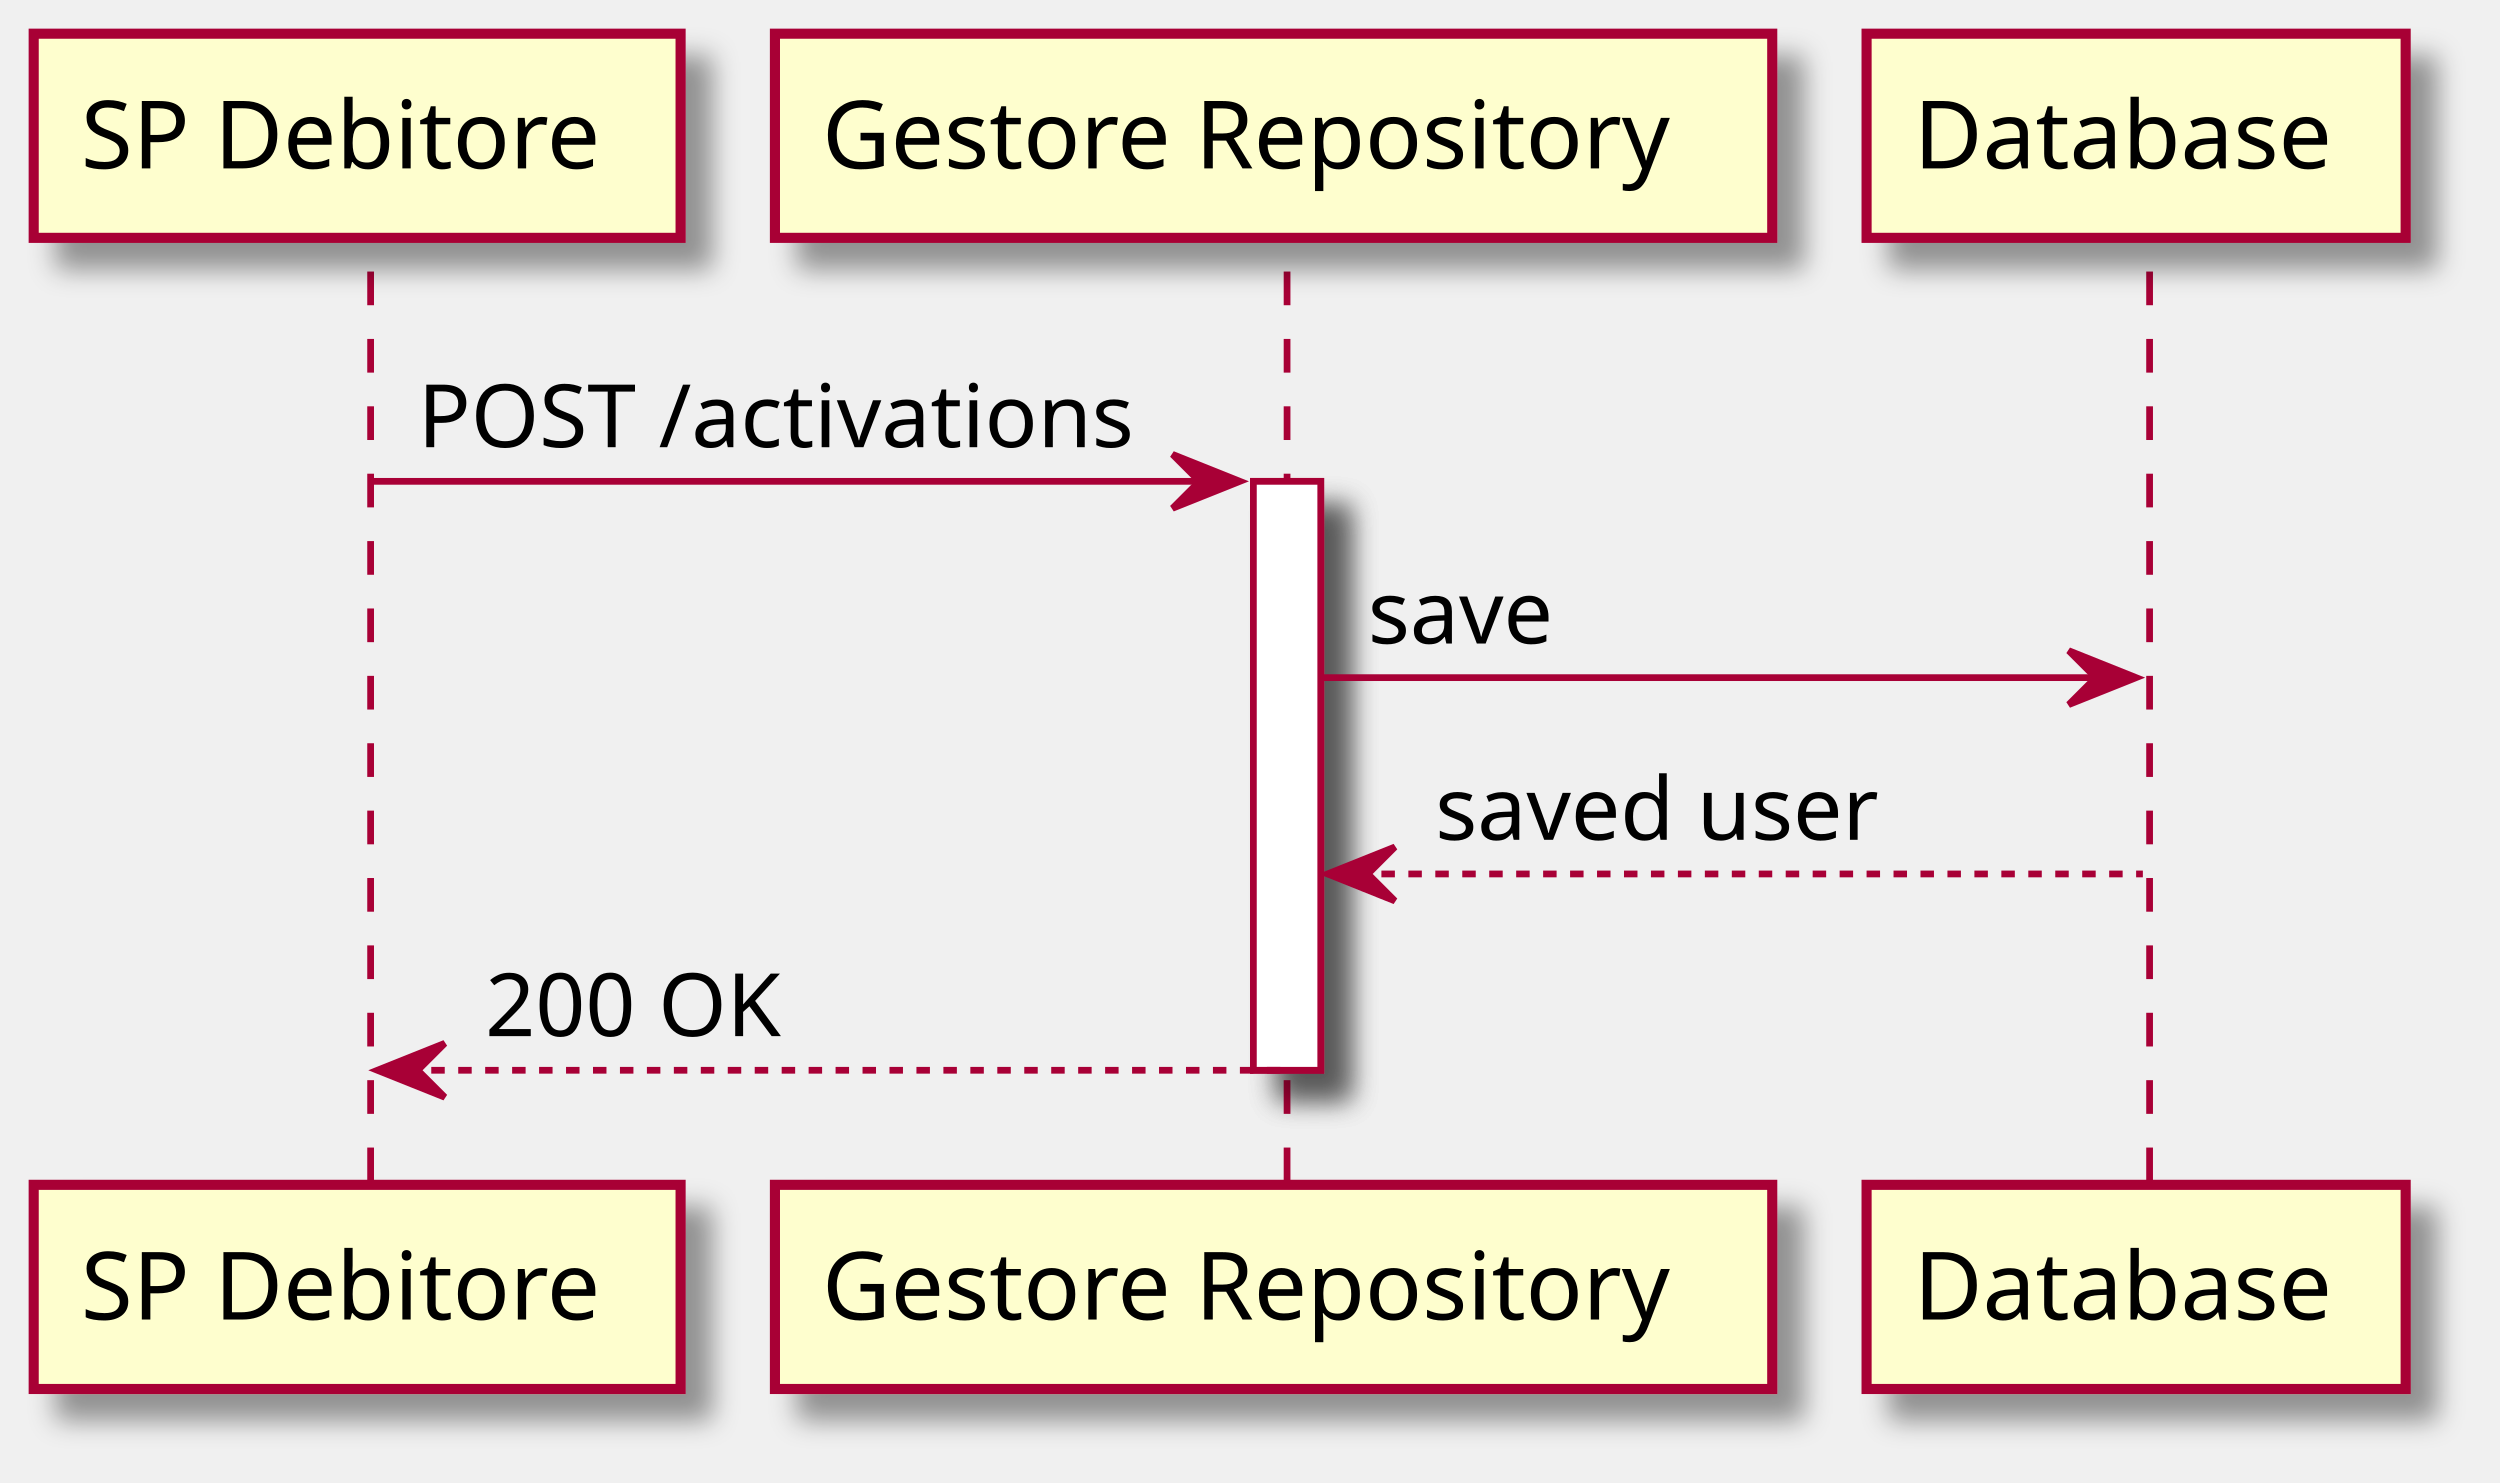
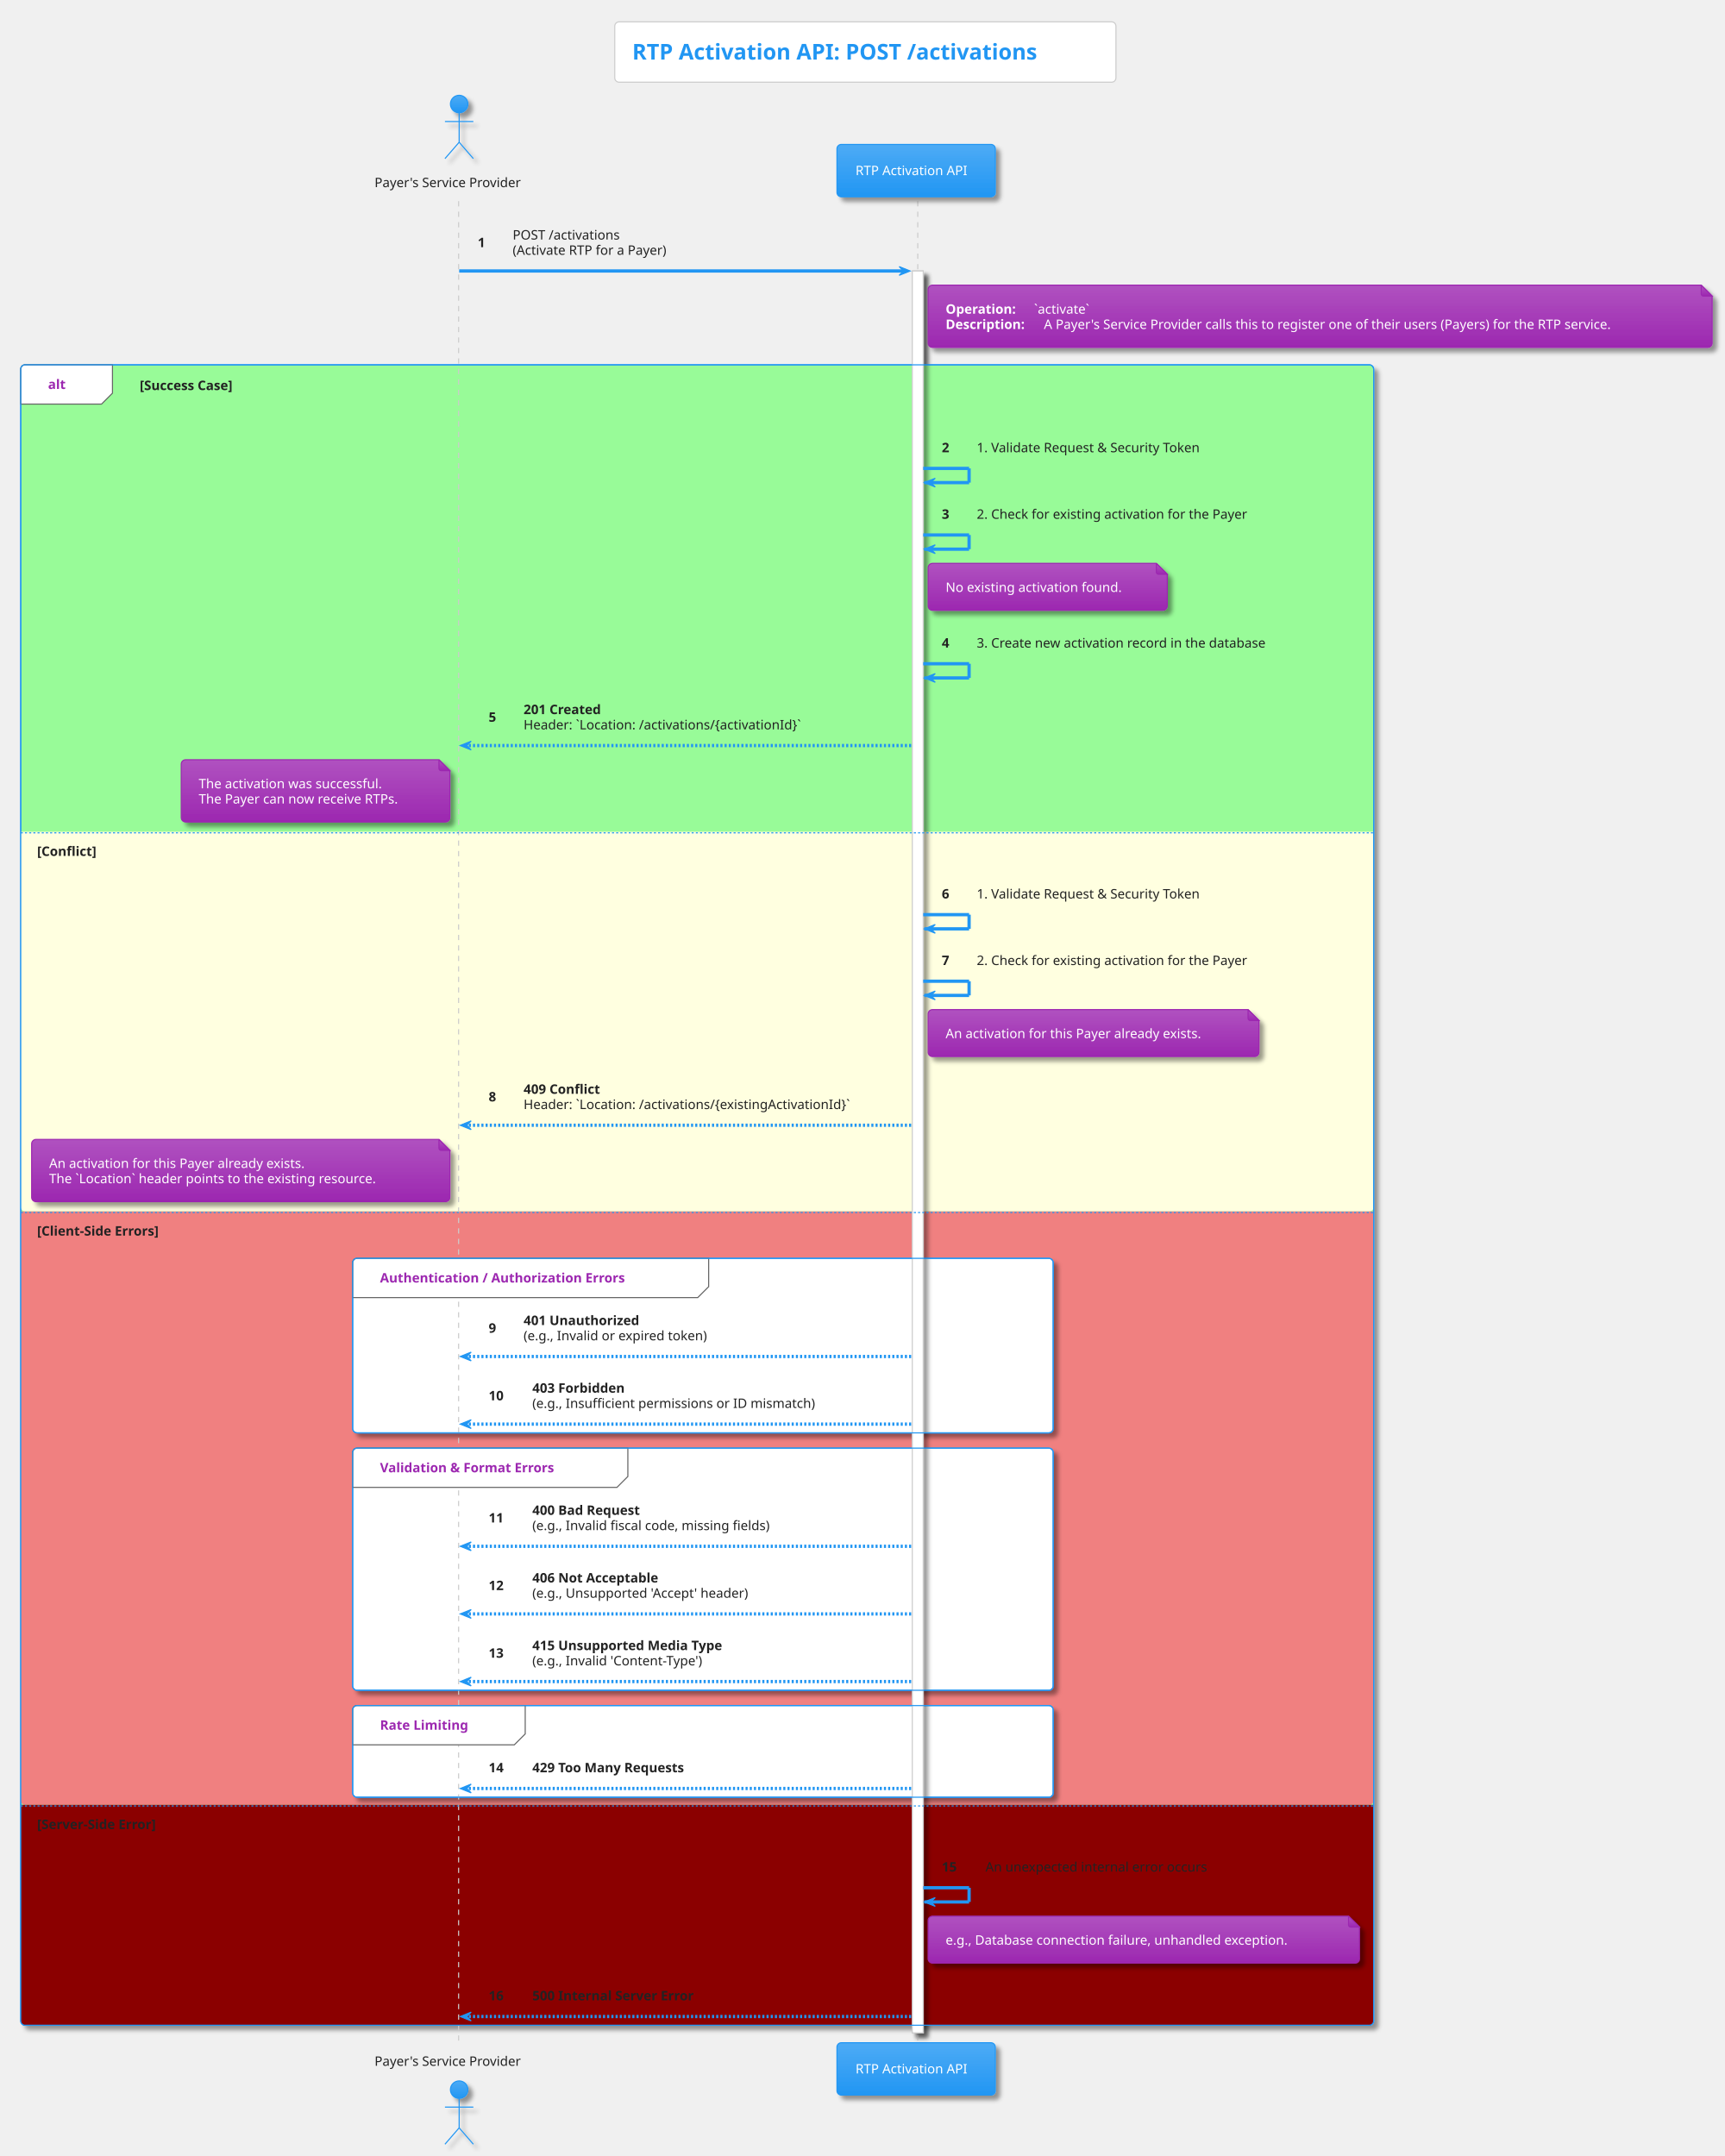
- <svg xmlns="http://www.w3.org/2000/svg" contentStyleType="text/css" height="220px" preserveAspectRatio="none" style="width:371px;height:220px;background:#FFFFFF;" version="1.1" viewBox="0 0 371 220" width="371px" zoomAndPan="magnify">
+ <svg xmlns="http://www.w3.org/2000/svg" contentStyleType="text/css" height="2057.292px" preserveAspectRatio="none" style="width:1645px;height:2057px;" version="1.1" viewBox="0 0 1645 2057" width="1645.833px" zoomAndPan="magnify">
  <defs>
-     <filter height="300%" id="fl8m1fn24t318" width="300%" x="-1" y="-1">
-       <feGaussianBlur result="blurOut" stdDeviation="2.0" />
+     <linearGradient id="g1karzodik5nb50" x1="50%" x2="50%" y1="0%" y2="100%">
+       <stop offset="0%" stop-color="#FFFFFF" />
+       <stop offset="100%" stop-color="#FFFFFF" />
+     </linearGradient>
+     <filter height="300%" id="f1karzodik5nb5" width="300%" x="-1" y="-1">
+       <feGaussianBlur result="blurOut" stdDeviation="2.083" />
      <feColorMatrix in="blurOut" result="blurOut2" type="matrix" values="0 0 0 0 0 0 0 0 0 0 0 0 0 0 0 0 0 0 .4 0" />
-       <feOffset dx="4.0" dy="4.0" in="blurOut2" result="blurOut3" />
+       <feOffset dx="4.167" dy="4.167" in="blurOut2" result="blurOut3" />
      <feBlend in="SourceGraphic" in2="blurOut3" mode="normal" />
    </filter>
+     <linearGradient id="g1karzodik5nb51" x1="50%" x2="50%" y1="0%" y2="100%">
+       <stop offset="0%" stop-color="#4DABF5" />
+       <stop offset="100%" stop-color="#2196F3" />
+     </linearGradient>
+     <linearGradient id="g1karzodik5nb52" x1="50%" x2="50%" y1="0%" y2="100%">
+       <stop offset="0%" stop-color="#B052C0" />
+       <stop offset="100%" stop-color="#9C27B0" />
+     </linearGradient>
  </defs>
  <g>
-     <rect fill="#FFFFFF" filter="url(#fl8m1fn24t318)" height="87.398" style="stroke:#A80036;stroke-width:1.0;" width="10" x="186" y="71.43" />
-     <line style="stroke:#A80036;stroke-width:1.0;stroke-dasharray:5.0,5.0;" x1="55" x2="55" y1="40.297" y2="176.828" />
-     <line style="stroke:#A80036;stroke-width:1.0;stroke-dasharray:5.0,5.0;" x1="191" x2="191" y1="40.297" y2="176.828" />
-     <line style="stroke:#A80036;stroke-width:1.0;stroke-dasharray:5.0,5.0;" x1="319" x2="319" y1="40.297" y2="176.828" />
-     <rect fill="#FEFECE" filter="url(#fl8m1fn24t318)" height="30.297" style="stroke:#A80036;stroke-width:1.5;" width="96" x="5" y="5" />
-     <text fill="#000000" font-family="sans-serif" font-size="14" lengthAdjust="spacing" textLength="82" x="12" y="24.995">SP Debitore</text>
-     <rect fill="#FEFECE" filter="url(#fl8m1fn24t318)" height="30.297" style="stroke:#A80036;stroke-width:1.5;" width="96" x="5" y="175.828" />
-     <text fill="#000000" font-family="sans-serif" font-size="14" lengthAdjust="spacing" textLength="82" x="12" y="195.823">SP Debitore</text>
-     <rect fill="#FEFECE" filter="url(#fl8m1fn24t318)" height="30.297" style="stroke:#A80036;stroke-width:1.5;" width="148" x="115" y="5" />
-     <text fill="#000000" font-family="sans-serif" font-size="14" lengthAdjust="spacing" textLength="134" x="122" y="24.995">Gestore Repository</text>
-     <rect fill="#FEFECE" filter="url(#fl8m1fn24t318)" height="30.297" style="stroke:#A80036;stroke-width:1.5;" width="148" x="115" y="175.828" />
-     <text fill="#000000" font-family="sans-serif" font-size="14" lengthAdjust="spacing" textLength="134" x="122" y="195.823">Gestore Repository</text>
-     <rect fill="#FEFECE" filter="url(#fl8m1fn24t318)" height="30.297" style="stroke:#A80036;stroke-width:1.5;" width="80" x="277" y="5" />
-     <text fill="#000000" font-family="sans-serif" font-size="14" lengthAdjust="spacing" textLength="66" x="284" y="24.995">Database</text>
-     <rect fill="#FEFECE" filter="url(#fl8m1fn24t318)" height="30.297" style="stroke:#A80036;stroke-width:1.5;" width="80" x="277" y="175.828" />
-     <text fill="#000000" font-family="sans-serif" font-size="14" lengthAdjust="spacing" textLength="66" x="284" y="195.823">Database</text>
-     <rect fill="#FFFFFF" filter="url(#fl8m1fn24t318)" height="87.398" style="stroke:#A80036;stroke-width:1.0;" width="10" x="186" y="71.43" />
-     <polygon fill="#A80036" points="174,67.43,184,71.43,174,75.43,178,71.43" style="stroke:#A80036;stroke-width:1.0;" />
-     <line style="stroke:#A80036;stroke-width:1.0;" x1="55" x2="180" y1="71.43" y2="71.43" />
-     <text fill="#000000" font-family="sans-serif" font-size="13" lengthAdjust="spacing" textLength="111" x="62" y="66.364">POST /activations</text>
-     <polygon fill="#A80036" points="307,96.562,317,100.562,307,104.562,311,100.562" style="stroke:#A80036;stroke-width:1.0;" />
-     <line style="stroke:#A80036;stroke-width:1.0;" x1="196" x2="313" y1="100.562" y2="100.562" />
-     <text fill="#000000" font-family="sans-serif" font-size="13" lengthAdjust="spacing" textLength="30" x="203" y="95.497">save</text>
-     <polygon fill="#A80036" points="207,125.695,197,129.695,207,133.695,203,129.695" style="stroke:#A80036;stroke-width:1.0;" />
-     <line style="stroke:#A80036;stroke-width:1.0;stroke-dasharray:2.0,2.0;" x1="201" x2="318" y1="129.695" y2="129.695" />
-     <text fill="#000000" font-family="sans-serif" font-size="13" lengthAdjust="spacing" textLength="70" x="213" y="124.629">saved user</text>
-     <polygon fill="#A80036" points="66,154.828,56,158.828,66,162.828,62,158.828" style="stroke:#A80036;stroke-width:1.0;" />
-     <line style="stroke:#A80036;stroke-width:1.0;stroke-dasharray:2.0,2.0;" x1="60" x2="190" y1="158.828" y2="158.828" />
-     <text fill="#000000" font-family="sans-serif" font-size="13" lengthAdjust="spacing" textLength="46" x="72" y="153.762">200 OK</text>
+     <rect fill="url(#g1karzodik5nb50)" height="57.585" id="_title" rx="4.167" ry="4.167" style="stroke:#CCCCCC;stroke-width:1.042;" width="478.125" x="586.458" y="20.833" />
+     <text fill="#2196F3" font-family="Verdana" font-size="20.833" font-weight="bold" lengthAdjust="spacing" textLength="444.792" x="603.125" y="56.838">RTP Activation API: POST /activations</text>
+     <rect fill="#FFFFFF" filter="url(#f1karzodik5nb5)" height="1681.022" style="stroke:#CCCCCC;stroke-width:1.042;" width="10.417" x="870.312" y="258.529" />
+     <rect fill="#98FB98" filter="url(#f1karzodik5nb5)" height="1584.212" rx="4.167" ry="4.167" style="stroke:#2196F3;stroke-width:1.042;" width="1290.625" x="19.792" y="348.047" />
+     <path d="M19.792,793.555 L1310.417,793.555 L1310.417,1151.628 A4.167,4.167 0 0 1 1306.25,1155.794 L23.958,1155.794 A4.167,4.167 0 0 1 19.792,1151.628 L19.792,793.555 " fill="#FFFFE0" style="stroke:none;stroke-width:1.042;" />
+     <path d="M19.792,1155.794 L1310.417,1155.794 L1310.417,1717.806 A4.167,4.167 0 0 1 1306.25,1721.973 L23.958,1721.973 A4.167,4.167 0 0 1 19.792,1717.806 L19.792,1155.794 " fill="#F08080" style="stroke:none;stroke-width:1.042;" />
+     <rect fill="url(#g1karzodik5nb50)" filter="url(#f1karzodik5nb5)" height="166.504" rx="4.167" ry="4.167" style="stroke:#2196F3;stroke-width:1.042;" width="668.229" x="336.458" y="1200.553" />
+     <rect fill="url(#g1karzodik5nb50)" filter="url(#f1karzodik5nb5)" height="231.022" rx="4.167" ry="4.167" style="stroke:#2196F3;stroke-width:1.042;" width="668.229" x="336.458" y="1381.641" />
+     <rect fill="url(#g1karzodik5nb50)" filter="url(#f1karzodik5nb5)" height="87.435" rx="4.167" ry="4.167" style="stroke:#2196F3;stroke-width:1.042;" width="668.229" x="336.458" y="1627.246" />
+     <path d="M19.792,1721.973 L1310.417,1721.973 L1310.417,1928.092 A4.167,4.167 0 0 1 1306.25,1932.259 L23.958,1932.259 A4.167,4.167 0 0 1 19.792,1928.092 L19.792,1721.973 " fill="#8B0000" style="stroke:none;stroke-width:1.042;" />
+     <line style="stroke:#CCCCCC;stroke-width:1.042;stroke-dasharray:5.0,5.0;" x1="437.5" x2="437.5" y1="191.927" y2="1949.967" />
+     <line style="stroke:#CCCCCC;stroke-width:1.042;stroke-dasharray:5.0,5.0;" x1="875.521" x2="875.521" y1="191.927" y2="1949.967" />
+     <text fill="#222222" font-family="Verdana" font-size="12.5" lengthAdjust="spacing" textLength="155.208" x="357.292" y="178.562">Payer's Service Provider</text>
+     <ellipse cx="438.021" cy="99.251" fill="url(#g1karzodik5nb51)" filter="url(#f1karzodik5nb5)" rx="8.333" ry="8.333" style="stroke:#2196F3;stroke-width:1.042;" />
+     <path d="M438.021,107.585 L438.021,135.71 M424.479,115.918 L451.562,115.918 M438.021,135.71 L424.479,151.335 M438.021,135.71 L451.562,151.335 " fill="none" filter="url(#f1karzodik5nb5)" style="stroke:#2196F3;stroke-width:1.042;" />
+     <text fill="#222222" font-family="Verdana" font-size="12.5" lengthAdjust="spacing" textLength="155.208" x="357.292" y="1970.945">Payer's Service Provider</text>
+     <ellipse cx="438.021" cy="1993.685" fill="url(#g1karzodik5nb51)" filter="url(#f1karzodik5nb5)" rx="8.333" ry="8.333" style="stroke:#2196F3;stroke-width:1.042;" />
+     <path d="M438.021,2002.018 L438.021,2030.143 M424.479,2010.352 L451.562,2010.352 M438.021,2030.143 L424.479,2045.768 M438.021,2030.143 L451.562,2045.768 " fill="none" filter="url(#f1karzodik5nb5)" style="stroke:#2196F3;stroke-width:1.042;" />
+     <rect fill="url(#g1karzodik5nb51)" filter="url(#f1karzodik5nb5)" height="49.967" rx="4.167" ry="4.167" style="stroke:#2196F3;stroke-width:1.042;" width="151.042" x="798.438" y="137.793" />
+     <text fill="#FFFFFF" font-family="Verdana" font-size="12.5" lengthAdjust="spacing" textLength="115.625" x="816.146" y="167.104">RTP Activation API</text>
+     <rect fill="url(#g1karzodik5nb51)" filter="url(#f1karzodik5nb5)" height="49.967" rx="4.167" ry="4.167" style="stroke:#2196F3;stroke-width:1.042;" width="151.042" x="798.438" y="1948.926" />
+     <text fill="#FFFFFF" font-family="Verdana" font-size="12.5" lengthAdjust="spacing" textLength="115.625" x="816.146" y="1978.237">RTP Activation API</text>
+     <rect fill="#FFFFFF" filter="url(#f1karzodik5nb5)" height="1681.022" style="stroke:#CCCCCC;stroke-width:1.042;" width="10.417" x="870.312" y="258.529" />
+     <polygon fill="#2196F3" points="857.812,254.362,868.229,258.529,857.812,262.695,861.979,258.529" style="stroke:#2196F3;stroke-width:1.042;" />
+     <line style="stroke:#2196F3;stroke-width:3.125;" x1="438.021" x2="864.062" y1="258.529" y2="258.529" />
+     <text fill="#222222" font-family="Verdana" font-size="12.5" font-weight="bold" lengthAdjust="spacing" textLength="8.333" x="455.729" y="235.805">1</text>
+     <text fill="#222222" font-family="Verdana" font-size="12.5" lengthAdjust="spacing" textLength="112.5" x="489.062" y="228.53">POST /activations</text>
+     <text fill="#222222" font-family="Verdana" font-size="12.5" lengthAdjust="spacing" textLength="165.625" x="489.062" y="243.081">(Activate RTP for a Payer)</text>
+     <path d="M885.417,276.237 L885.417,327.279 A4.167,4.167 0 0 0 889.583,331.445 L1629.167,331.445 A4.167,4.167 0 0 0 1633.333,327.279 L1633.333,282.487 L1622.917,272.07 L889.583,272.07 A4.167,4.167 0 0 0 885.417,276.237 " fill="url(#g1karzodik5nb52)" filter="url(#f1karzodik5nb5)" style="stroke:#9C27B0;stroke-width:1.042;" />
+     <path d="M1622.917,272.07 L1622.917,280.404 A2.083,2.083 0 0 0 1625,282.487 L1633.333,282.487 L1622.917,272.07 " fill="url(#g1karzodik5nb52)" style="stroke:#9C27B0;stroke-width:1.042;" />
+     <text fill="#FFFFFF" font-family="Verdana" font-size="12.5" font-weight="bold" lengthAdjust="spacing" textLength="80.208" x="902.083" y="299.298">Operation:</text>
+     <text fill="#FFFFFF" font-family="Verdana" font-size="12.5" lengthAdjust="spacing" textLength="64.583" x="986.458" y="299.298">`activate`</text>
+     <text fill="#FFFFFF" font-family="Verdana" font-size="12.5" font-weight="bold" lengthAdjust="spacing" textLength="89.583" x="902.083" y="313.849">Description:</text>
+     <text fill="#FFFFFF" font-family="Verdana" font-size="12.5" lengthAdjust="spacing" textLength="611.458" x="995.833" y="313.849">A Payer's Service Provider calls this to register one of their users (Payers) for the RTP service.</text>
+     <path d="M23.958,348.047 L107.292,348.047 L107.292,375.098 L96.875,385.514 L19.792,385.514 L19.792,352.214 A4.167,4.167 0 0 1 23.958,348.047 " fill="#FFFFFF" style="stroke:#666666;stroke-width:1.042;" />
+     <rect fill="none" height="1584.212" rx="4.167" ry="4.167" style="stroke:#2196F3;stroke-width:1.042;" width="1290.625" x="19.792" y="348.047" />
+     <text fill="#9C27B0" font-family="Verdana" font-size="12.5" font-weight="bold" lengthAdjust="spacing" textLength="19.792" x="45.833" y="371.108">alt</text>
+     <text fill="#222222" font-family="Verdana" font-size="12.5" font-weight="bold" lengthAdjust="spacing" textLength="110.417" x="133.333" y="372.15">[Success Case]</text>
+     <line style="stroke:#2196F3;stroke-width:3.125;" x1="880.729" x2="924.479" y1="446.908" y2="446.908" />
+     <line style="stroke:#2196F3;stroke-width:3.125;" x1="924.479" x2="924.479" y1="446.908" y2="460.449" />
+     <line style="stroke:#2196F3;stroke-width:3.125;" x1="881.771" x2="924.479" y1="460.449" y2="460.449" />
+     <polygon fill="#2196F3" points="892.188,456.283,881.771,460.449,892.188,464.616,888.021,460.449" style="stroke:#2196F3;stroke-width:1.042;" />
+     <text fill="#222222" font-family="Verdana" font-size="12.5" font-weight="bold" lengthAdjust="spacing" textLength="8.333" x="898.438" y="431.46">2</text>
+     <text fill="#222222" font-family="Verdana" font-size="12.5" lengthAdjust="spacing" textLength="242.708" x="931.771" y="431.46">1. Validate Request &amp; Security Token</text>
+     <line style="stroke:#2196F3;stroke-width:3.125;" x1="880.729" x2="924.479" y1="510.417" y2="510.417" />
+     <line style="stroke:#2196F3;stroke-width:3.125;" x1="924.479" x2="924.479" y1="510.417" y2="523.958" />
+     <line style="stroke:#2196F3;stroke-width:3.125;" x1="881.771" x2="924.479" y1="523.958" y2="523.958" />
+     <polygon fill="#2196F3" points="892.188,519.792,881.771,523.958,892.188,528.125,888.021,523.958" style="stroke:#2196F3;stroke-width:1.042;" />
+     <text fill="#222222" font-family="Verdana" font-size="12.5" font-weight="bold" lengthAdjust="spacing" textLength="8.333" x="898.438" y="494.969">3</text>
+     <text fill="#222222" font-family="Verdana" font-size="12.5" lengthAdjust="spacing" textLength="288.542" x="931.771" y="494.969">2. Check for existing activation for the Payer</text>
+     <path d="M885.417,541.667 L885.417,578.125 A4.167,4.167 0 0 0 889.583,582.292 L1109.375,582.292 A4.167,4.167 0 0 0 1113.542,578.125 L1113.542,547.917 L1103.125,537.5 L889.583,537.5 A4.167,4.167 0 0 0 885.417,541.667 " fill="url(#g1karzodik5nb52)" filter="url(#f1karzodik5nb5)" style="stroke:#9C27B0;stroke-width:1.042;" />
+     <path d="M1103.125,537.5 L1103.125,545.833 A2.083,2.083 0 0 0 1105.208,547.917 L1113.542,547.917 L1103.125,537.5 " fill="url(#g1karzodik5nb52)" style="stroke:#9C27B0;stroke-width:1.042;" />
+     <text fill="#FFFFFF" font-family="Verdana" font-size="12.5" lengthAdjust="spacing" textLength="185.417" x="902.083" y="564.728">No existing activation found.</text>
+     <line style="stroke:#2196F3;stroke-width:3.125;" x1="880.729" x2="924.479" y1="633.268" y2="633.268" />
+     <line style="stroke:#2196F3;stroke-width:3.125;" x1="924.479" x2="924.479" y1="633.268" y2="646.81" />
+     <line style="stroke:#2196F3;stroke-width:3.125;" x1="881.771" x2="924.479" y1="646.81" y2="646.81" />
+     <polygon fill="#2196F3" points="892.188,642.643,881.771,646.81,892.188,650.977,888.021,646.81" style="stroke:#2196F3;stroke-width:1.042;" />
+     <text fill="#222222" font-family="Verdana" font-size="12.5" font-weight="bold" lengthAdjust="spacing" textLength="8.333" x="898.438" y="617.82">4</text>
+     <text fill="#222222" font-family="Verdana" font-size="12.5" lengthAdjust="spacing" textLength="313.542" x="931.771" y="617.82">3. Create new activation record in the database</text>
+     <polygon fill="#2196F3" points="449.479,707.162,439.062,711.328,449.479,715.495,445.312,711.328" style="stroke:#2196F3;stroke-width:1.042;" />
+     <line style="stroke:#2196F3;stroke-width:3.125;stroke-dasharray:2.0,2.0;" x1="443.229" x2="869.271" y1="711.328" y2="711.328" />
+     <text fill="#222222" font-family="Verdana" font-size="12.5" font-weight="bold" lengthAdjust="spacing" textLength="8.333" x="466.146" y="688.605">5</text>
+     <text fill="#222222" font-family="Verdana" font-size="12.5" font-weight="bold" lengthAdjust="spacing" textLength="88.542" x="499.479" y="681.329">201 Created</text>
+     <text fill="#222222" font-family="Verdana" font-size="12.5" lengthAdjust="spacing" textLength="303.125" x="499.479" y="695.88">Header: `Location: /activations/{activationId}`</text>
+     <path d="M172.917,729.037 L172.917,780.078 A4.167,4.167 0 0 0 177.083,784.245 L425,784.245 A4.167,4.167 0 0 0 429.167,780.078 L429.167,735.287 L418.75,724.87 L177.083,724.87 A4.167,4.167 0 0 0 172.917,729.037 " fill="url(#g1karzodik5nb52)" filter="url(#f1karzodik5nb5)" style="stroke:#9C27B0;stroke-width:1.042;" />
+     <path d="M418.75,724.87 L418.75,733.203 A2.083,2.083 0 0 0 420.833,735.287 L429.167,735.287 L418.75,724.87 " fill="url(#g1karzodik5nb52)" style="stroke:#9C27B0;stroke-width:1.042;" />
+     <text fill="#FFFFFF" font-family="Verdana" font-size="12.5" lengthAdjust="spacing" textLength="197.917" x="189.583" y="752.098">The activation was successful.</text>
+     <text fill="#FFFFFF" font-family="Verdana" font-size="12.5" lengthAdjust="spacing" textLength="213.542" x="189.583" y="766.648">The Payer can now receive RTPs.</text>
+     <line style="stroke:#2196F3;stroke-width:1.042;stroke-dasharray:2.0,2.0;" x1="19.792" x2="1310.417" y1="794.596" y2="794.596" />
+     <text fill="#222222" font-family="Verdana" font-size="12.5" font-weight="bold" lengthAdjust="spacing" textLength="65.625" x="35.417" y="816.616">[Conflict]</text>
+     <line style="stroke:#2196F3;stroke-width:3.125;" x1="880.729" x2="924.479" y1="872.656" y2="872.656" />
+     <line style="stroke:#2196F3;stroke-width:3.125;" x1="924.479" x2="924.479" y1="872.656" y2="886.198" />
+     <line style="stroke:#2196F3;stroke-width:3.125;" x1="881.771" x2="924.479" y1="886.198" y2="886.198" />
+     <polygon fill="#2196F3" points="892.188,882.031,881.771,886.198,892.188,890.365,888.021,886.198" style="stroke:#2196F3;stroke-width:1.042;" />
+     <text fill="#222222" font-family="Verdana" font-size="12.5" font-weight="bold" lengthAdjust="spacing" textLength="8.333" x="898.438" y="857.208">6</text>
+     <text fill="#222222" font-family="Verdana" font-size="12.5" lengthAdjust="spacing" textLength="242.708" x="931.771" y="857.208">1. Validate Request &amp; Security Token</text>
+     <line style="stroke:#2196F3;stroke-width:3.125;" x1="880.729" x2="924.479" y1="936.165" y2="936.165" />
+     <line style="stroke:#2196F3;stroke-width:3.125;" x1="924.479" x2="924.479" y1="936.165" y2="949.707" />
+     <line style="stroke:#2196F3;stroke-width:3.125;" x1="881.771" x2="924.479" y1="949.707" y2="949.707" />
+     <polygon fill="#2196F3" points="892.188,945.54,881.771,949.707,892.188,953.874,888.021,949.707" style="stroke:#2196F3;stroke-width:1.042;" />
+     <text fill="#222222" font-family="Verdana" font-size="12.5" font-weight="bold" lengthAdjust="spacing" textLength="8.333" x="898.438" y="920.717">7</text>
+     <text fill="#222222" font-family="Verdana" font-size="12.5" lengthAdjust="spacing" textLength="288.542" x="931.771" y="920.717">2. Check for existing activation for the Payer</text>
+     <path d="M885.417,967.415 L885.417,1003.874 A4.167,4.167 0 0 0 889.583,1008.04 L1196.875,1008.04 A4.167,4.167 0 0 0 1201.042,1003.874 L1201.042,973.665 L1190.625,963.249 L889.583,963.249 A4.167,4.167 0 0 0 885.417,967.415 " fill="url(#g1karzodik5nb52)" filter="url(#f1karzodik5nb5)" style="stroke:#9C27B0;stroke-width:1.042;" />
+     <path d="M1190.625,963.249 L1190.625,971.582 A2.083,2.083 0 0 0 1192.708,973.665 L1201.042,973.665 L1190.625,963.249 " fill="url(#g1karzodik5nb52)" style="stroke:#9C27B0;stroke-width:1.042;" />
+     <text fill="#FFFFFF" font-family="Verdana" font-size="12.5" lengthAdjust="spacing" textLength="272.917" x="902.083" y="990.476">An activation for this Payer already exists.</text>
+     <polygon fill="#2196F3" points="449.479,1069.401,439.062,1073.568,449.479,1077.734,445.312,1073.568" style="stroke:#2196F3;stroke-width:1.042;" />
+     <line style="stroke:#2196F3;stroke-width:3.125;stroke-dasharray:2.0,2.0;" x1="443.229" x2="869.271" y1="1073.568" y2="1073.568" />
+     <text fill="#222222" font-family="Verdana" font-size="12.5" font-weight="bold" lengthAdjust="spacing" textLength="8.333" x="466.146" y="1050.844">8</text>
+     <text fill="#222222" font-family="Verdana" font-size="12.5" font-weight="bold" lengthAdjust="spacing" textLength="84.375" x="499.479" y="1043.569">409 Conflict</text>
+     <text fill="#222222" font-family="Verdana" font-size="12.5" lengthAdjust="spacing" textLength="353.125" x="499.479" y="1058.12">Header: `Location: /activations/{existingActivationId}`</text>
+     <path d="M30.208,1091.276 L30.208,1142.318 A4.167,4.167 0 0 0 34.375,1146.484 L425,1146.484 A4.167,4.167 0 0 0 429.167,1142.318 L429.167,1097.526 L418.75,1087.109 L34.375,1087.109 A4.167,4.167 0 0 0 30.208,1091.276 " fill="url(#g1karzodik5nb52)" filter="url(#f1karzodik5nb5)" style="stroke:#9C27B0;stroke-width:1.042;" />
+     <path d="M418.75,1087.109 L418.75,1095.443 A2.083,2.083 0 0 0 420.833,1097.526 L429.167,1097.526 L418.75,1087.109 " fill="url(#g1karzodik5nb52)" style="stroke:#9C27B0;stroke-width:1.042;" />
+     <text fill="#FFFFFF" font-family="Verdana" font-size="12.5" lengthAdjust="spacing" textLength="272.917" x="46.875" y="1114.337">An activation for this Payer already exists.</text>
+     <text fill="#FFFFFF" font-family="Verdana" font-size="12.5" lengthAdjust="spacing" textLength="356.25" x="46.875" y="1128.888">The `Location` header points to the existing resource.</text>
+     <line style="stroke:#2196F3;stroke-width:1.042;stroke-dasharray:2.0,2.0;" x1="19.792" x2="1310.417" y1="1156.836" y2="1156.836" />
+     <text fill="#222222" font-family="Verdana" font-size="12.5" font-weight="bold" lengthAdjust="spacing" textLength="139.583" x="35.417" y="1178.855">[Client-Side Errors]</text>
+     <path d="M340.625,1200.553 L676.042,1200.553 L676.042,1227.604 L665.625,1238.021 L336.458,1238.021 L336.458,1204.72 A4.167,4.167 0 0 1 340.625,1200.553 " fill="#FFFFFF" style="stroke:#666666;stroke-width:1.042;" />
+     <rect fill="none" height="166.504" rx="4.167" ry="4.167" style="stroke:#2196F3;stroke-width:1.042;" width="668.229" x="336.458" y="1200.553" />
+     <text fill="#9C27B0" font-family="Verdana" font-size="12.5" font-weight="bold" lengthAdjust="spacing" textLength="271.875" x="362.5" y="1223.614">Authentication / Authorization Errors</text>
+     <polygon fill="#2196F3" points="449.479,1290.039,439.062,1294.206,449.479,1298.372,445.312,1294.206" style="stroke:#2196F3;stroke-width:1.042;" />
+     <line style="stroke:#2196F3;stroke-width:3.125;stroke-dasharray:2.0,2.0;" x1="443.229" x2="869.271" y1="1294.206" y2="1294.206" />
+     <text fill="#222222" font-family="Verdana" font-size="12.5" font-weight="bold" lengthAdjust="spacing" textLength="8.333" x="466.146" y="1271.482">9</text>
+     <text fill="#222222" font-family="Verdana" font-size="12.5" font-weight="bold" lengthAdjust="spacing" textLength="130.208" x="499.479" y="1264.207">401 Unauthorized</text>
+     <text fill="#222222" font-family="Verdana" font-size="12.5" lengthAdjust="spacing" textLength="195.833" x="499.479" y="1278.758">(e.g., Invalid or expired token)</text>
+     <polygon fill="#2196F3" points="449.479,1354.557,439.062,1358.724,449.479,1362.891,445.312,1358.724" style="stroke:#2196F3;stroke-width:1.042;" />
+     <line style="stroke:#2196F3;stroke-width:3.125;stroke-dasharray:2.0,2.0;" x1="443.229" x2="869.271" y1="1358.724" y2="1358.724" />
+     <text fill="#222222" font-family="Verdana" font-size="12.5" font-weight="bold" lengthAdjust="spacing" textLength="16.667" x="466.146" y="1336.001">10</text>
+     <text fill="#222222" font-family="Verdana" font-size="12.5" font-weight="bold" lengthAdjust="spacing" textLength="104.167" x="507.812" y="1328.725">403 Forbidden</text>
+     <text fill="#222222" font-family="Verdana" font-size="12.5" lengthAdjust="spacing" textLength="297.917" x="507.812" y="1343.276">(e.g., Insufficient permissions or ID mismatch)</text>
+     <path d="M340.625,1381.641 L598.958,1381.641 L598.958,1408.691 L588.542,1419.108 L336.458,1419.108 L336.458,1385.807 A4.167,4.167 0 0 1 340.625,1381.641 " fill="#FFFFFF" style="stroke:#666666;stroke-width:1.042;" />
+     <rect fill="none" height="231.022" rx="4.167" ry="4.167" style="stroke:#2196F3;stroke-width:1.042;" width="668.229" x="336.458" y="1381.641" />
+     <text fill="#9C27B0" font-family="Verdana" font-size="12.5" font-weight="bold" lengthAdjust="spacing" textLength="194.792" x="362.5" y="1404.702">Validation &amp; Format Errors</text>
+     <polygon fill="#2196F3" points="449.479,1471.126,439.062,1475.293,449.479,1479.46,445.312,1475.293" style="stroke:#2196F3;stroke-width:1.042;" />
+     <line style="stroke:#2196F3;stroke-width:3.125;stroke-dasharray:2.0,2.0;" x1="443.229" x2="869.271" y1="1475.293" y2="1475.293" />
+     <text fill="#222222" font-family="Verdana" font-size="12.5" font-weight="bold" lengthAdjust="spacing" textLength="16.667" x="466.146" y="1452.57">11</text>
+     <text fill="#222222" font-family="Verdana" font-size="12.5" font-weight="bold" lengthAdjust="spacing" textLength="122.917" x="507.812" y="1445.294">400 Bad Request</text>
+     <text fill="#222222" font-family="Verdana" font-size="12.5" lengthAdjust="spacing" textLength="254.167" x="507.812" y="1459.845">(e.g., Invalid fiscal code, missing fields)</text>
+     <polygon fill="#2196F3" points="449.479,1535.645,439.062,1539.811,449.479,1543.978,445.312,1539.811" style="stroke:#2196F3;stroke-width:1.042;" />
+     <line style="stroke:#2196F3;stroke-width:3.125;stroke-dasharray:2.0,2.0;" x1="443.229" x2="869.271" y1="1539.811" y2="1539.811" />
+     <text fill="#222222" font-family="Verdana" font-size="12.5" font-weight="bold" lengthAdjust="spacing" textLength="16.667" x="466.146" y="1517.088">12</text>
+     <text fill="#222222" font-family="Verdana" font-size="12.5" font-weight="bold" lengthAdjust="spacing" textLength="140.625" x="507.812" y="1509.812">406 Not Acceptable</text>
+     <text fill="#222222" font-family="Verdana" font-size="12.5" lengthAdjust="spacing" textLength="235.417" x="507.812" y="1524.363">(e.g., Unsupported 'Accept' header)</text>
+     <polygon fill="#2196F3" points="449.479,1600.163,439.062,1604.329,449.479,1608.496,445.312,1604.329" style="stroke:#2196F3;stroke-width:1.042;" />
+     <line style="stroke:#2196F3;stroke-width:3.125;stroke-dasharray:2.0,2.0;" x1="443.229" x2="869.271" y1="1604.329" y2="1604.329" />
+     <text fill="#222222" font-family="Verdana" font-size="12.5" font-weight="bold" lengthAdjust="spacing" textLength="16.667" x="466.146" y="1581.606">13</text>
+     <text fill="#222222" font-family="Verdana" font-size="12.5" font-weight="bold" lengthAdjust="spacing" textLength="214.583" x="507.812" y="1574.331">415 Unsupported Media Type</text>
+     <text fill="#222222" font-family="Verdana" font-size="12.5" lengthAdjust="spacing" textLength="181.25" x="507.812" y="1588.881">(e.g., Invalid 'Content-Type')</text>
+     <path d="M340.625,1627.246 L501.042,1627.246 L501.042,1654.297 L490.625,1664.714 L336.458,1664.714 L336.458,1631.413 A4.167,4.167 0 0 1 340.625,1627.246 " fill="#FFFFFF" style="stroke:#666666;stroke-width:1.042;" />
+     <rect fill="none" height="87.435" rx="4.167" ry="4.167" style="stroke:#2196F3;stroke-width:1.042;" width="668.229" x="336.458" y="1627.246" />
+     <text fill="#9C27B0" font-family="Verdana" font-size="12.5" font-weight="bold" lengthAdjust="spacing" textLength="96.875" x="362.5" y="1650.307">Rate Limiting</text>
+     <polygon fill="#2196F3" points="449.479,1702.181,439.062,1706.348,449.479,1710.514,445.312,1706.348" style="stroke:#2196F3;stroke-width:1.042;" />
+     <line style="stroke:#2196F3;stroke-width:3.125;stroke-dasharray:2.0,2.0;" x1="443.229" x2="869.271" y1="1706.348" y2="1706.348" />
+     <text fill="#222222" font-family="Verdana" font-size="12.5" font-weight="bold" lengthAdjust="spacing" textLength="16.667" x="466.146" y="1690.9">14</text>
+     <text fill="#222222" font-family="Verdana" font-size="12.5" font-weight="bold" lengthAdjust="spacing" textLength="173.958" x="507.812" y="1690.9">429 Too Many Requests</text>
+     <line style="stroke:#2196F3;stroke-width:1.042;stroke-dasharray:2.0,2.0;" x1="19.792" x2="1310.417" y1="1723.014" y2="1723.014" />
+     <text fill="#222222" font-family="Verdana" font-size="12.5" font-weight="bold" lengthAdjust="spacing" textLength="136.458" x="35.417" y="1745.034">[Server-Side Error]</text>
+     <line style="stroke:#2196F3;stroke-width:3.125;" x1="880.729" x2="924.479" y1="1801.074" y2="1801.074" />
+     <line style="stroke:#2196F3;stroke-width:3.125;" x1="924.479" x2="924.479" y1="1801.074" y2="1814.616" />
+     <line style="stroke:#2196F3;stroke-width:3.125;" x1="881.771" x2="924.479" y1="1814.616" y2="1814.616" />
+     <polygon fill="#2196F3" points="892.188,1810.449,881.771,1814.616,892.188,1818.783,888.021,1814.616" style="stroke:#2196F3;stroke-width:1.042;" />
+     <text fill="#222222" font-family="Verdana" font-size="12.5" font-weight="bold" lengthAdjust="spacing" textLength="16.667" x="898.438" y="1785.626">15</text>
+     <text fill="#222222" font-family="Verdana" font-size="12.5" lengthAdjust="spacing" textLength="236.458" x="940.104" y="1785.626">An unexpected internal error occurs</text>
+     <path d="M885.417,1832.324 L885.417,1868.783 A4.167,4.167 0 0 0 889.583,1872.949 L1292.708,1872.949 A4.167,4.167 0 0 0 1296.875,1868.783 L1296.875,1838.574 L1286.458,1828.158 L889.583,1828.158 A4.167,4.167 0 0 0 885.417,1832.324 " fill="url(#g1karzodik5nb52)" filter="url(#f1karzodik5nb5)" style="stroke:#9C27B0;stroke-width:1.042;" />
+     <path d="M1286.458,1828.158 L1286.458,1836.491 A2.083,2.083 0 0 0 1288.542,1838.574 L1296.875,1838.574 L1286.458,1828.158 " fill="url(#g1karzodik5nb52)" style="stroke:#9C27B0;stroke-width:1.042;" />
+     <text fill="#FFFFFF" font-family="Verdana" font-size="12.5" lengthAdjust="spacing" textLength="368.75" x="902.083" y="1855.385">e.g., Database connection failure, unhandled exception.</text>
+     <polygon fill="#2196F3" points="449.479,1919.759,439.062,1923.926,449.479,1928.092,445.312,1923.926" style="stroke:#2196F3;stroke-width:1.042;" />
+     <line style="stroke:#2196F3;stroke-width:3.125;stroke-dasharray:2.0,2.0;" x1="443.229" x2="869.271" y1="1923.926" y2="1923.926" />
+     <text fill="#222222" font-family="Verdana" font-size="12.5" font-weight="bold" lengthAdjust="spacing" textLength="16.667" x="466.146" y="1908.478">16</text>
+     <text fill="#222222" font-family="Verdana" font-size="12.5" font-weight="bold" lengthAdjust="spacing" textLength="180.208" x="507.812" y="1908.478">500 Internal Server Error</text>
  </g>
</svg>
